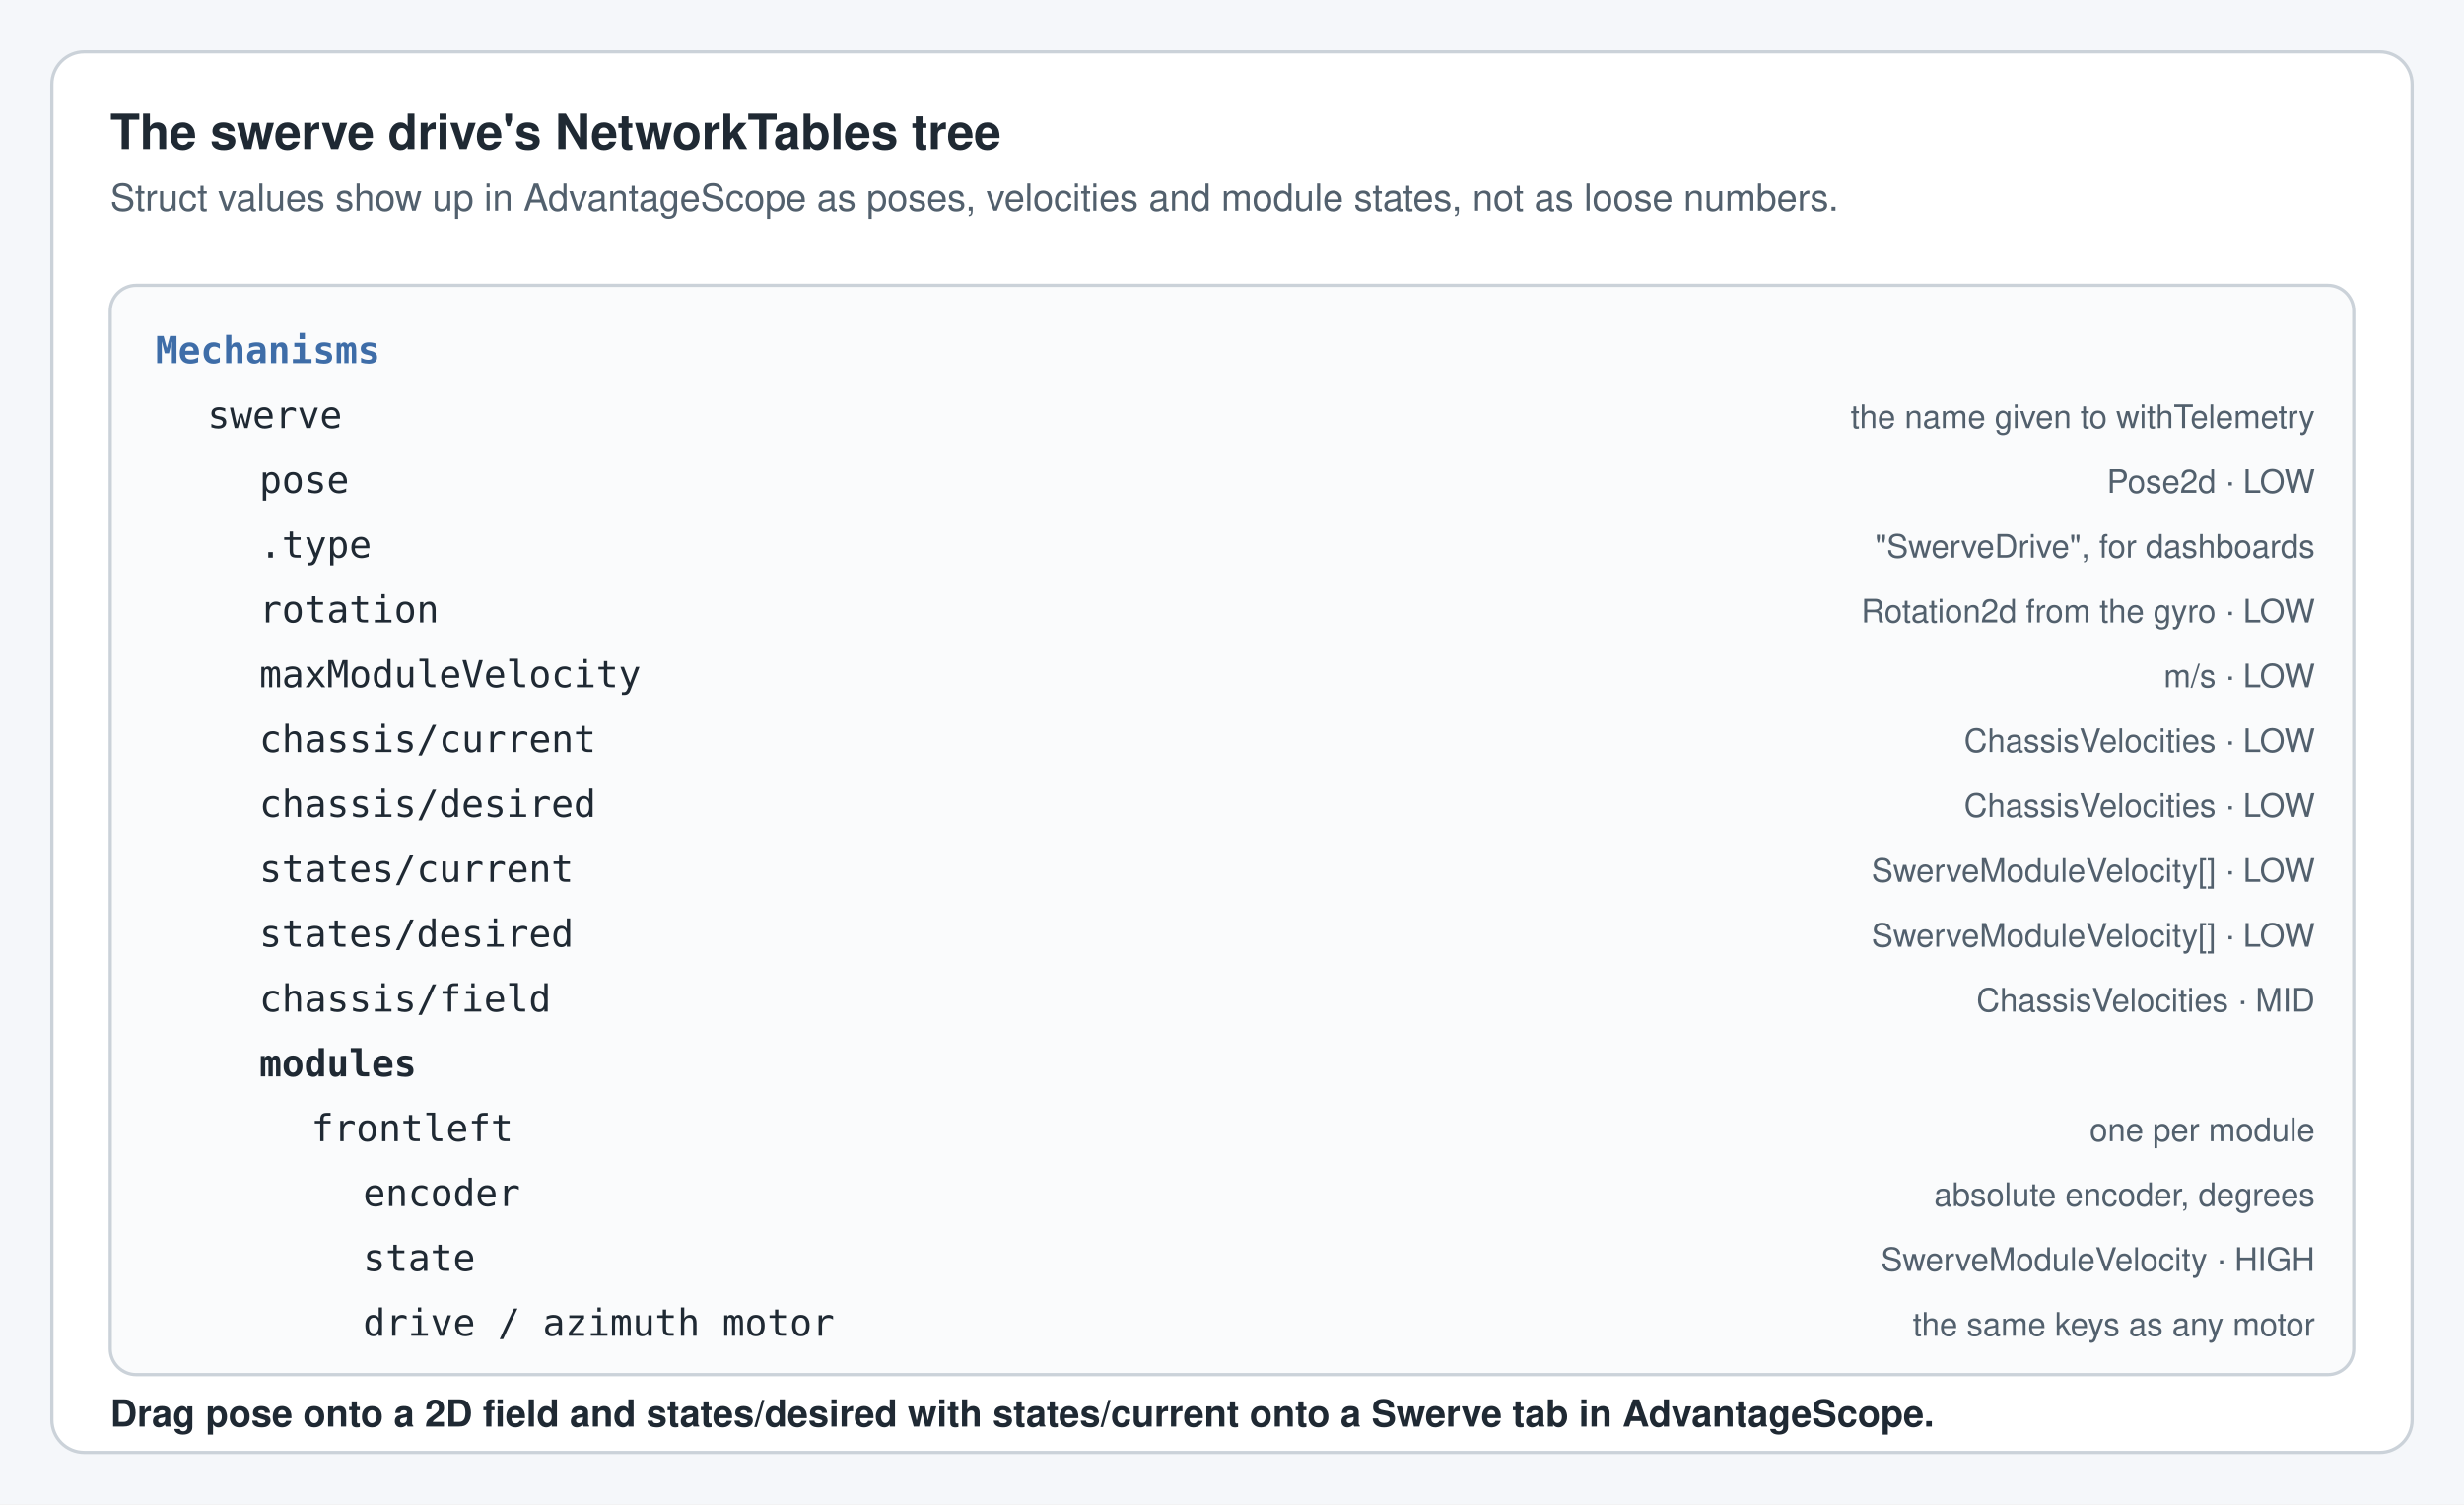
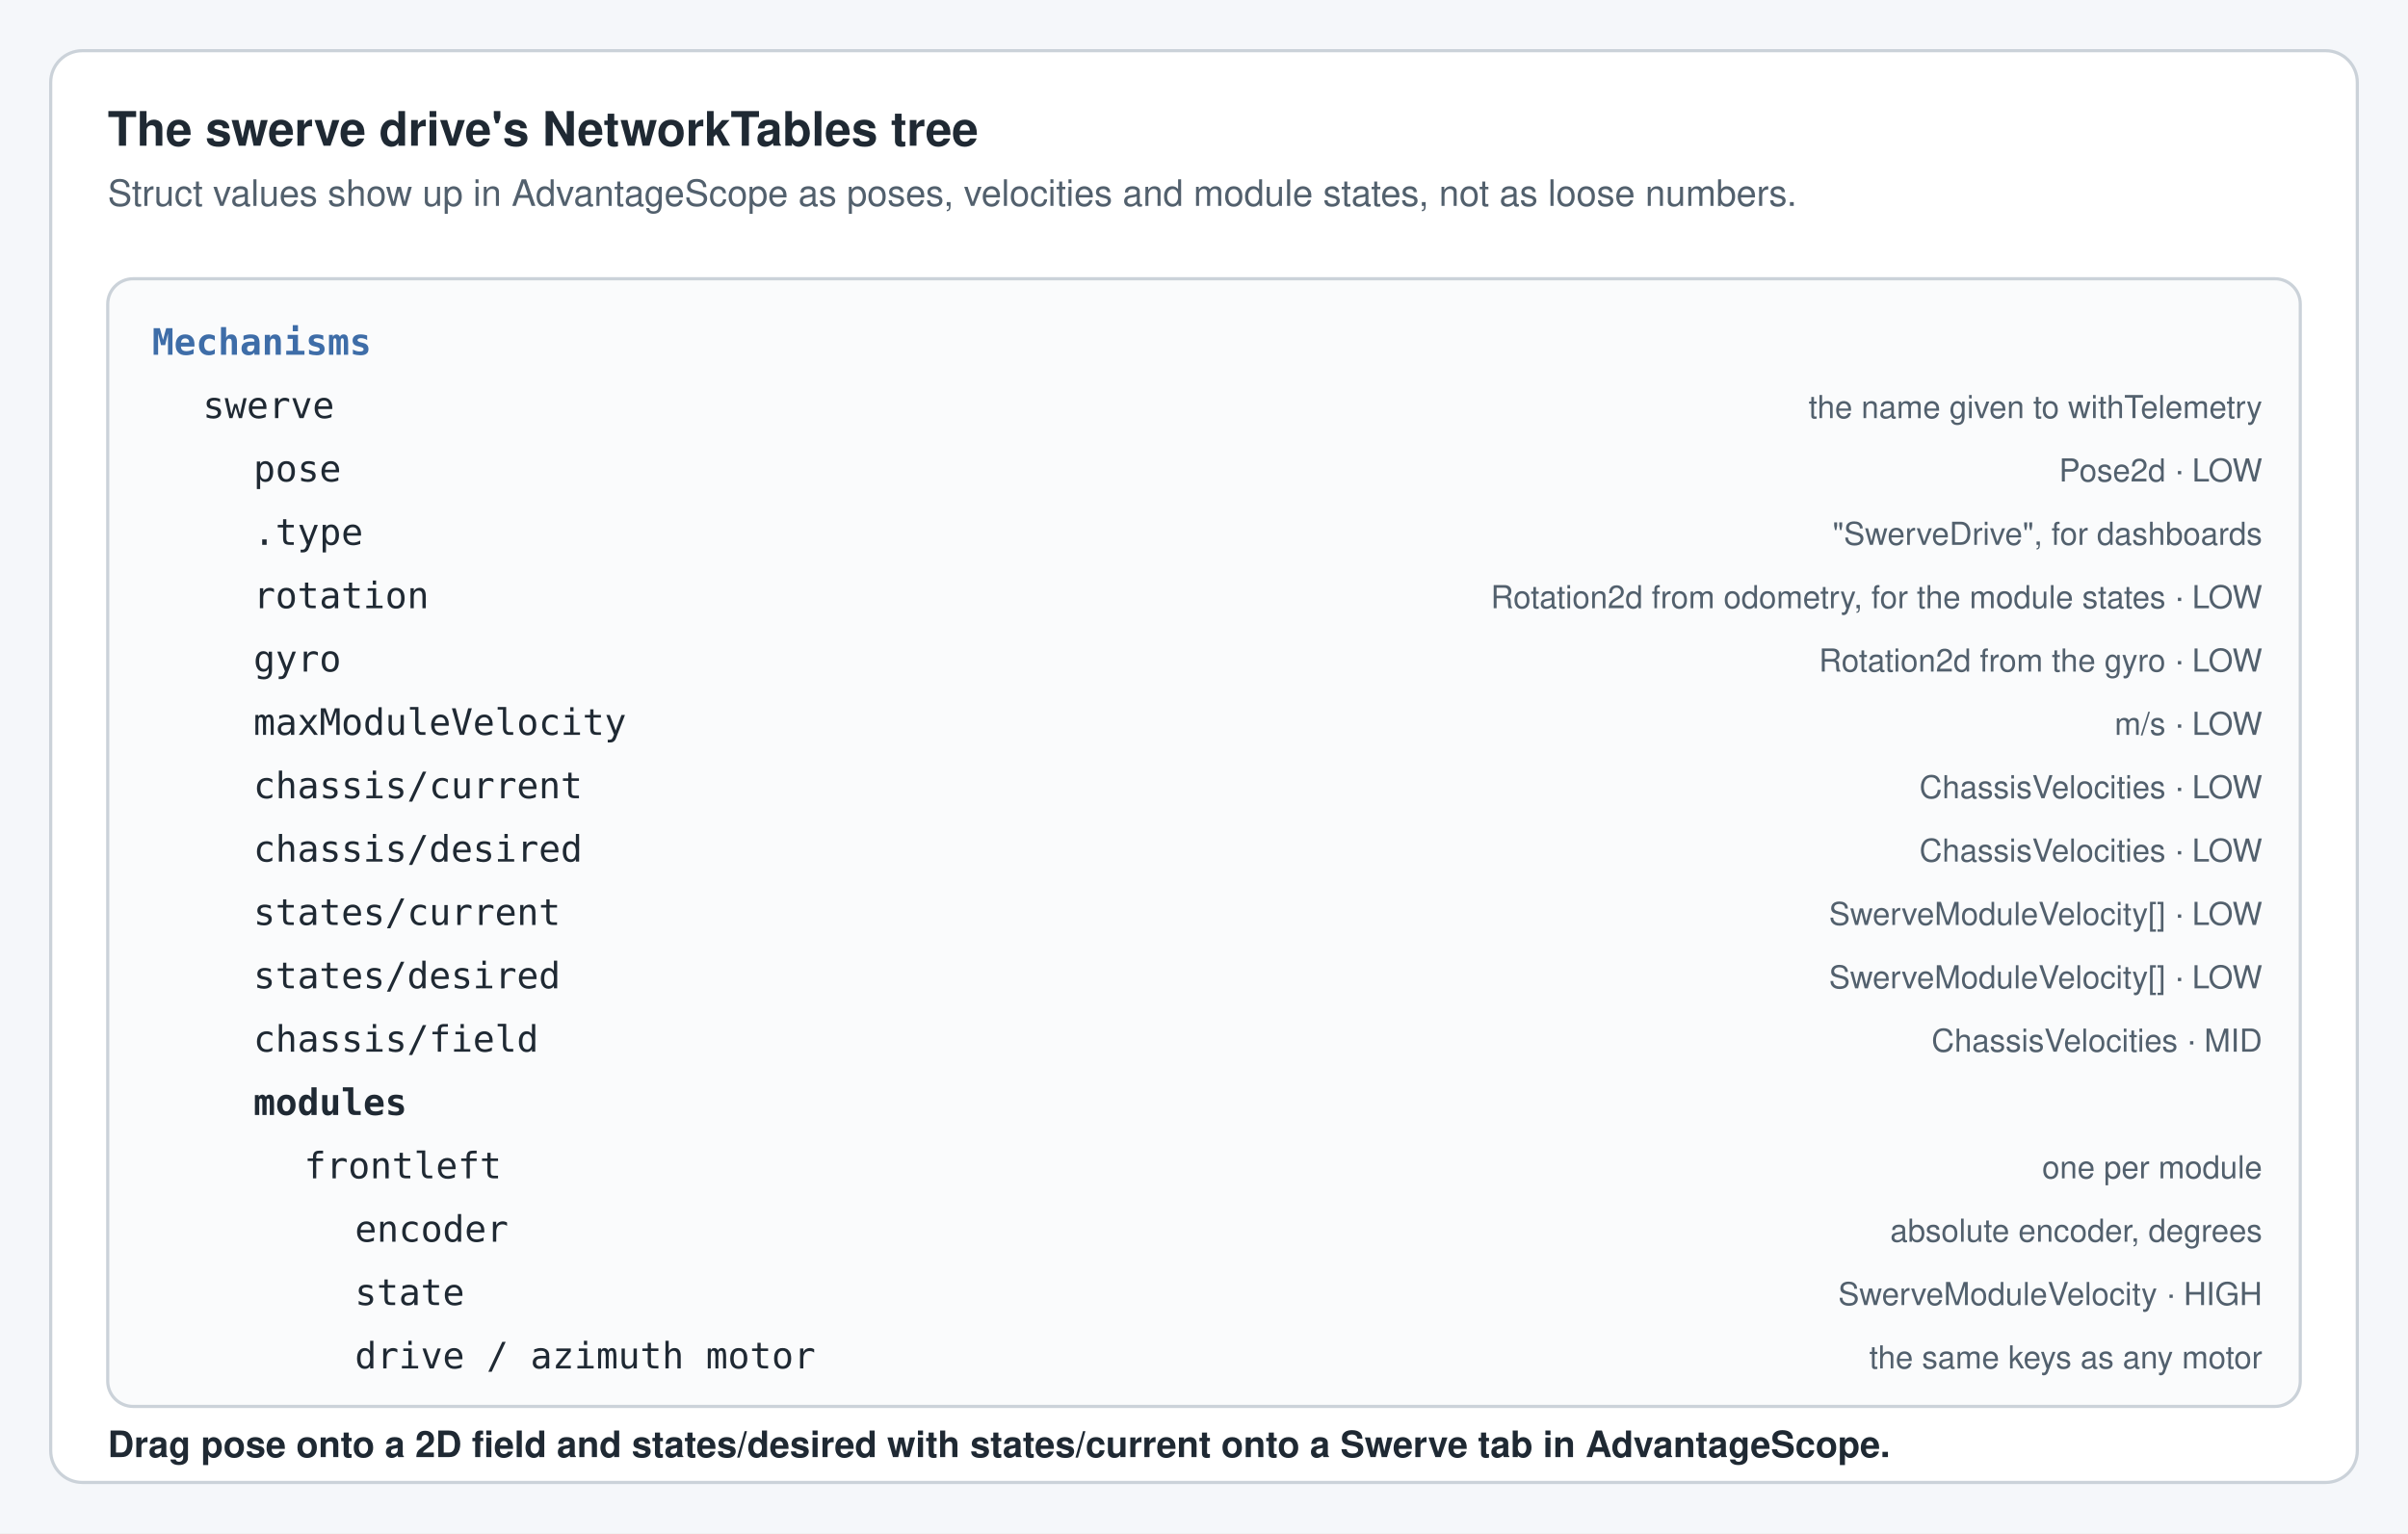
- <svg xmlns="http://www.w3.org/2000/svg" viewBox="0 0 760 464" width="760" height="464" font-family="Segoe UI, Helvetica, Arial, sans-serif" role="img" aria-labelledby="t d">
+ <svg xmlns="http://www.w3.org/2000/svg" viewBox="0 0 760 484" width="760" height="484" font-family="Segoe UI, Helvetica, Arial, sans-serif" role="img" aria-labelledby="t d">
  <defs>
    <marker id="arrow" viewBox="0 0 10 10" refX="9" refY="5" markerWidth="7" markerHeight="7" orient="auto-start-reverse">
      <path d="M0,0 L10,5 L0,10 Z" fill="#52606d" />
    </marker>
  </defs>
-   <rect width="760" height="464" fill="#f5f7fa" />
-   <rect x="16" y="16" width="728" height="432" rx="10" fill="#ffffff" stroke="#cbd2d9" />
+   <rect width="760" height="484" fill="#f5f7fa" />
+   <rect x="16" y="16" width="728" height="452" rx="10" fill="#ffffff" stroke="#cbd2d9" />
  <text x="34.0" y="46.0" font-size="15" font-weight="700" text-anchor="start" fill="#1f2933">The swerve drive's NetworkTables tree</text>
  <text x="34.0" y="65.0" font-size="11.5" font-weight="400" text-anchor="start" fill="#52606d">Struct values show up in AdvantageScope as poses, velocities and module states, not as loose numbers.</text>
-   <rect x="34" y="88" width="692" height="336" rx="8" fill="#fafbfc" stroke="#cbd2d9" />
+   <rect x="34" y="88" width="692" height="356" rx="8" fill="#fafbfc" stroke="#cbd2d9" />
  <text x="48.0" y="112.0" font-size="11.5" font-weight="700" text-anchor="start" fill="#3e6da8" font-family="Consolas, Menlo, monospace">Mechanisms</text>
  <text x="64.0" y="132.0" font-size="11.5" font-weight="400" text-anchor="start" fill="#1f2933" font-family="Consolas, Menlo, monospace">swerve</text>
  <text x="714.0" y="132.0" font-size="10" font-weight="400" text-anchor="end" fill="#52606d">the name given to withTelemetry</text>
  <text x="80.0" y="152.0" font-size="11.5" font-weight="400" text-anchor="start" fill="#1f2933" font-family="Consolas, Menlo, monospace">pose</text>
  <text x="714.0" y="152.0" font-size="10" font-weight="400" text-anchor="end" fill="#52606d">Pose2d  ·  LOW</text>
  <text x="80.0" y="172.0" font-size="11.5" font-weight="400" text-anchor="start" fill="#1f2933" font-family="Consolas, Menlo, monospace">.type</text>
  <text x="714.0" y="172.0" font-size="10" font-weight="400" text-anchor="end" fill="#52606d">"SwerveDrive", for dashboards</text>
  <text x="80.0" y="192.0" font-size="11.5" font-weight="400" text-anchor="start" fill="#1f2933" font-family="Consolas, Menlo, monospace">rotation</text>
-   <text x="714.0" y="192.0" font-size="10" font-weight="400" text-anchor="end" fill="#52606d">Rotation2d from the gyro  ·  LOW</text>
-   <text x="80.0" y="212.0" font-size="11.5" font-weight="400" text-anchor="start" fill="#1f2933" font-family="Consolas, Menlo, monospace">maxModuleVelocity</text>
-   <text x="714.0" y="212.0" font-size="10" font-weight="400" text-anchor="end" fill="#52606d">m/s  ·  LOW</text>
-   <text x="80.0" y="232.0" font-size="11.5" font-weight="400" text-anchor="start" fill="#1f2933" font-family="Consolas, Menlo, monospace">chassis/current</text>
-   <text x="714.0" y="232.0" font-size="10" font-weight="400" text-anchor="end" fill="#52606d">ChassisVelocities  ·  LOW</text>
-   <text x="80.0" y="252.0" font-size="11.5" font-weight="400" text-anchor="start" fill="#1f2933" font-family="Consolas, Menlo, monospace">chassis/desired</text>
+   <text x="714.0" y="192.0" font-size="10" font-weight="400" text-anchor="end" fill="#52606d">Rotation2d from odometry, for the module states  ·  LOW</text>
+   <text x="80.0" y="212.0" font-size="11.5" font-weight="400" text-anchor="start" fill="#1f2933" font-family="Consolas, Menlo, monospace">gyro</text>
+   <text x="714.0" y="212.0" font-size="10" font-weight="400" text-anchor="end" fill="#52606d">Rotation2d from the gyro  ·  LOW</text>
+   <text x="80.0" y="232.0" font-size="11.5" font-weight="400" text-anchor="start" fill="#1f2933" font-family="Consolas, Menlo, monospace">maxModuleVelocity</text>
+   <text x="714.0" y="232.0" font-size="10" font-weight="400" text-anchor="end" fill="#52606d">m/s  ·  LOW</text>
+   <text x="80.0" y="252.0" font-size="11.5" font-weight="400" text-anchor="start" fill="#1f2933" font-family="Consolas, Menlo, monospace">chassis/current</text>
  <text x="714.0" y="252.0" font-size="10" font-weight="400" text-anchor="end" fill="#52606d">ChassisVelocities  ·  LOW</text>
-   <text x="80.0" y="272.0" font-size="11.5" font-weight="400" text-anchor="start" fill="#1f2933" font-family="Consolas, Menlo, monospace">states/current</text>
-   <text x="714.0" y="272.0" font-size="10" font-weight="400" text-anchor="end" fill="#52606d">SwerveModuleVelocity[]  ·  LOW</text>
-   <text x="80.0" y="292.0" font-size="11.5" font-weight="400" text-anchor="start" fill="#1f2933" font-family="Consolas, Menlo, monospace">states/desired</text>
+   <text x="80.0" y="272.0" font-size="11.5" font-weight="400" text-anchor="start" fill="#1f2933" font-family="Consolas, Menlo, monospace">chassis/desired</text>
+   <text x="714.0" y="272.0" font-size="10" font-weight="400" text-anchor="end" fill="#52606d">ChassisVelocities  ·  LOW</text>
+   <text x="80.0" y="292.0" font-size="11.5" font-weight="400" text-anchor="start" fill="#1f2933" font-family="Consolas, Menlo, monospace">states/current</text>
  <text x="714.0" y="292.0" font-size="10" font-weight="400" text-anchor="end" fill="#52606d">SwerveModuleVelocity[]  ·  LOW</text>
-   <text x="80.0" y="312.0" font-size="11.5" font-weight="400" text-anchor="start" fill="#1f2933" font-family="Consolas, Menlo, monospace">chassis/field</text>
-   <text x="714.0" y="312.0" font-size="10" font-weight="400" text-anchor="end" fill="#52606d">ChassisVelocities  ·  MID</text>
-   <text x="80.0" y="332.0" font-size="11.5" font-weight="700" text-anchor="start" fill="#1f2933" font-family="Consolas, Menlo, monospace">modules</text>
-   <text x="96.0" y="352.0" font-size="11.5" font-weight="400" text-anchor="start" fill="#1f2933" font-family="Consolas, Menlo, monospace">frontleft</text>
-   <text x="714.0" y="352.0" font-size="10" font-weight="400" text-anchor="end" fill="#52606d">one per module</text>
-   <text x="112.0" y="372.0" font-size="11.5" font-weight="400" text-anchor="start" fill="#1f2933" font-family="Consolas, Menlo, monospace">encoder</text>
-   <text x="714.0" y="372.0" font-size="10" font-weight="400" text-anchor="end" fill="#52606d">absolute encoder, degrees</text>
-   <text x="112.0" y="392.0" font-size="11.5" font-weight="400" text-anchor="start" fill="#1f2933" font-family="Consolas, Menlo, monospace">state</text>
-   <text x="714.0" y="392.0" font-size="10" font-weight="400" text-anchor="end" fill="#52606d">SwerveModuleVelocity  ·  HIGH</text>
-   <text x="112.0" y="412.0" font-size="11.5" font-weight="400" text-anchor="start" fill="#1f2933" font-family="Consolas, Menlo, monospace">drive / azimuth motor</text>
-   <text x="714.0" y="412.0" font-size="10" font-weight="400" text-anchor="end" fill="#52606d">the same keys as any motor</text>
-   <text x="34.0" y="440.0" font-size="11.5" font-weight="700" text-anchor="start" fill="#1f2933">Drag pose onto a 2D field and states/desired with states/current onto a Swerve tab in AdvantageScope.</text>
+   <text x="80.0" y="312.0" font-size="11.5" font-weight="400" text-anchor="start" fill="#1f2933" font-family="Consolas, Menlo, monospace">states/desired</text>
+   <text x="714.0" y="312.0" font-size="10" font-weight="400" text-anchor="end" fill="#52606d">SwerveModuleVelocity[]  ·  LOW</text>
+   <text x="80.0" y="332.0" font-size="11.5" font-weight="400" text-anchor="start" fill="#1f2933" font-family="Consolas, Menlo, monospace">chassis/field</text>
+   <text x="714.0" y="332.0" font-size="10" font-weight="400" text-anchor="end" fill="#52606d">ChassisVelocities  ·  MID</text>
+   <text x="80.0" y="352.0" font-size="11.5" font-weight="700" text-anchor="start" fill="#1f2933" font-family="Consolas, Menlo, monospace">modules</text>
+   <text x="96.0" y="372.0" font-size="11.5" font-weight="400" text-anchor="start" fill="#1f2933" font-family="Consolas, Menlo, monospace">frontleft</text>
+   <text x="714.0" y="372.0" font-size="10" font-weight="400" text-anchor="end" fill="#52606d">one per module</text>
+   <text x="112.0" y="392.0" font-size="11.5" font-weight="400" text-anchor="start" fill="#1f2933" font-family="Consolas, Menlo, monospace">encoder</text>
+   <text x="714.0" y="392.0" font-size="10" font-weight="400" text-anchor="end" fill="#52606d">absolute encoder, degrees</text>
+   <text x="112.0" y="412.0" font-size="11.5" font-weight="400" text-anchor="start" fill="#1f2933" font-family="Consolas, Menlo, monospace">state</text>
+   <text x="714.0" y="412.0" font-size="10" font-weight="400" text-anchor="end" fill="#52606d">SwerveModuleVelocity  ·  HIGH</text>
+   <text x="112.0" y="432.0" font-size="11.5" font-weight="400" text-anchor="start" fill="#1f2933" font-family="Consolas, Menlo, monospace">drive / azimuth motor</text>
+   <text x="714.0" y="432.0" font-size="10" font-weight="400" text-anchor="end" fill="#52606d">the same keys as any motor</text>
+   <text x="34.0" y="460.0" font-size="11.5" font-weight="700" text-anchor="start" fill="#1f2933">Drag pose onto a 2D field and states/desired with states/current onto a Swerve tab in AdvantageScope.</text>
</svg>
